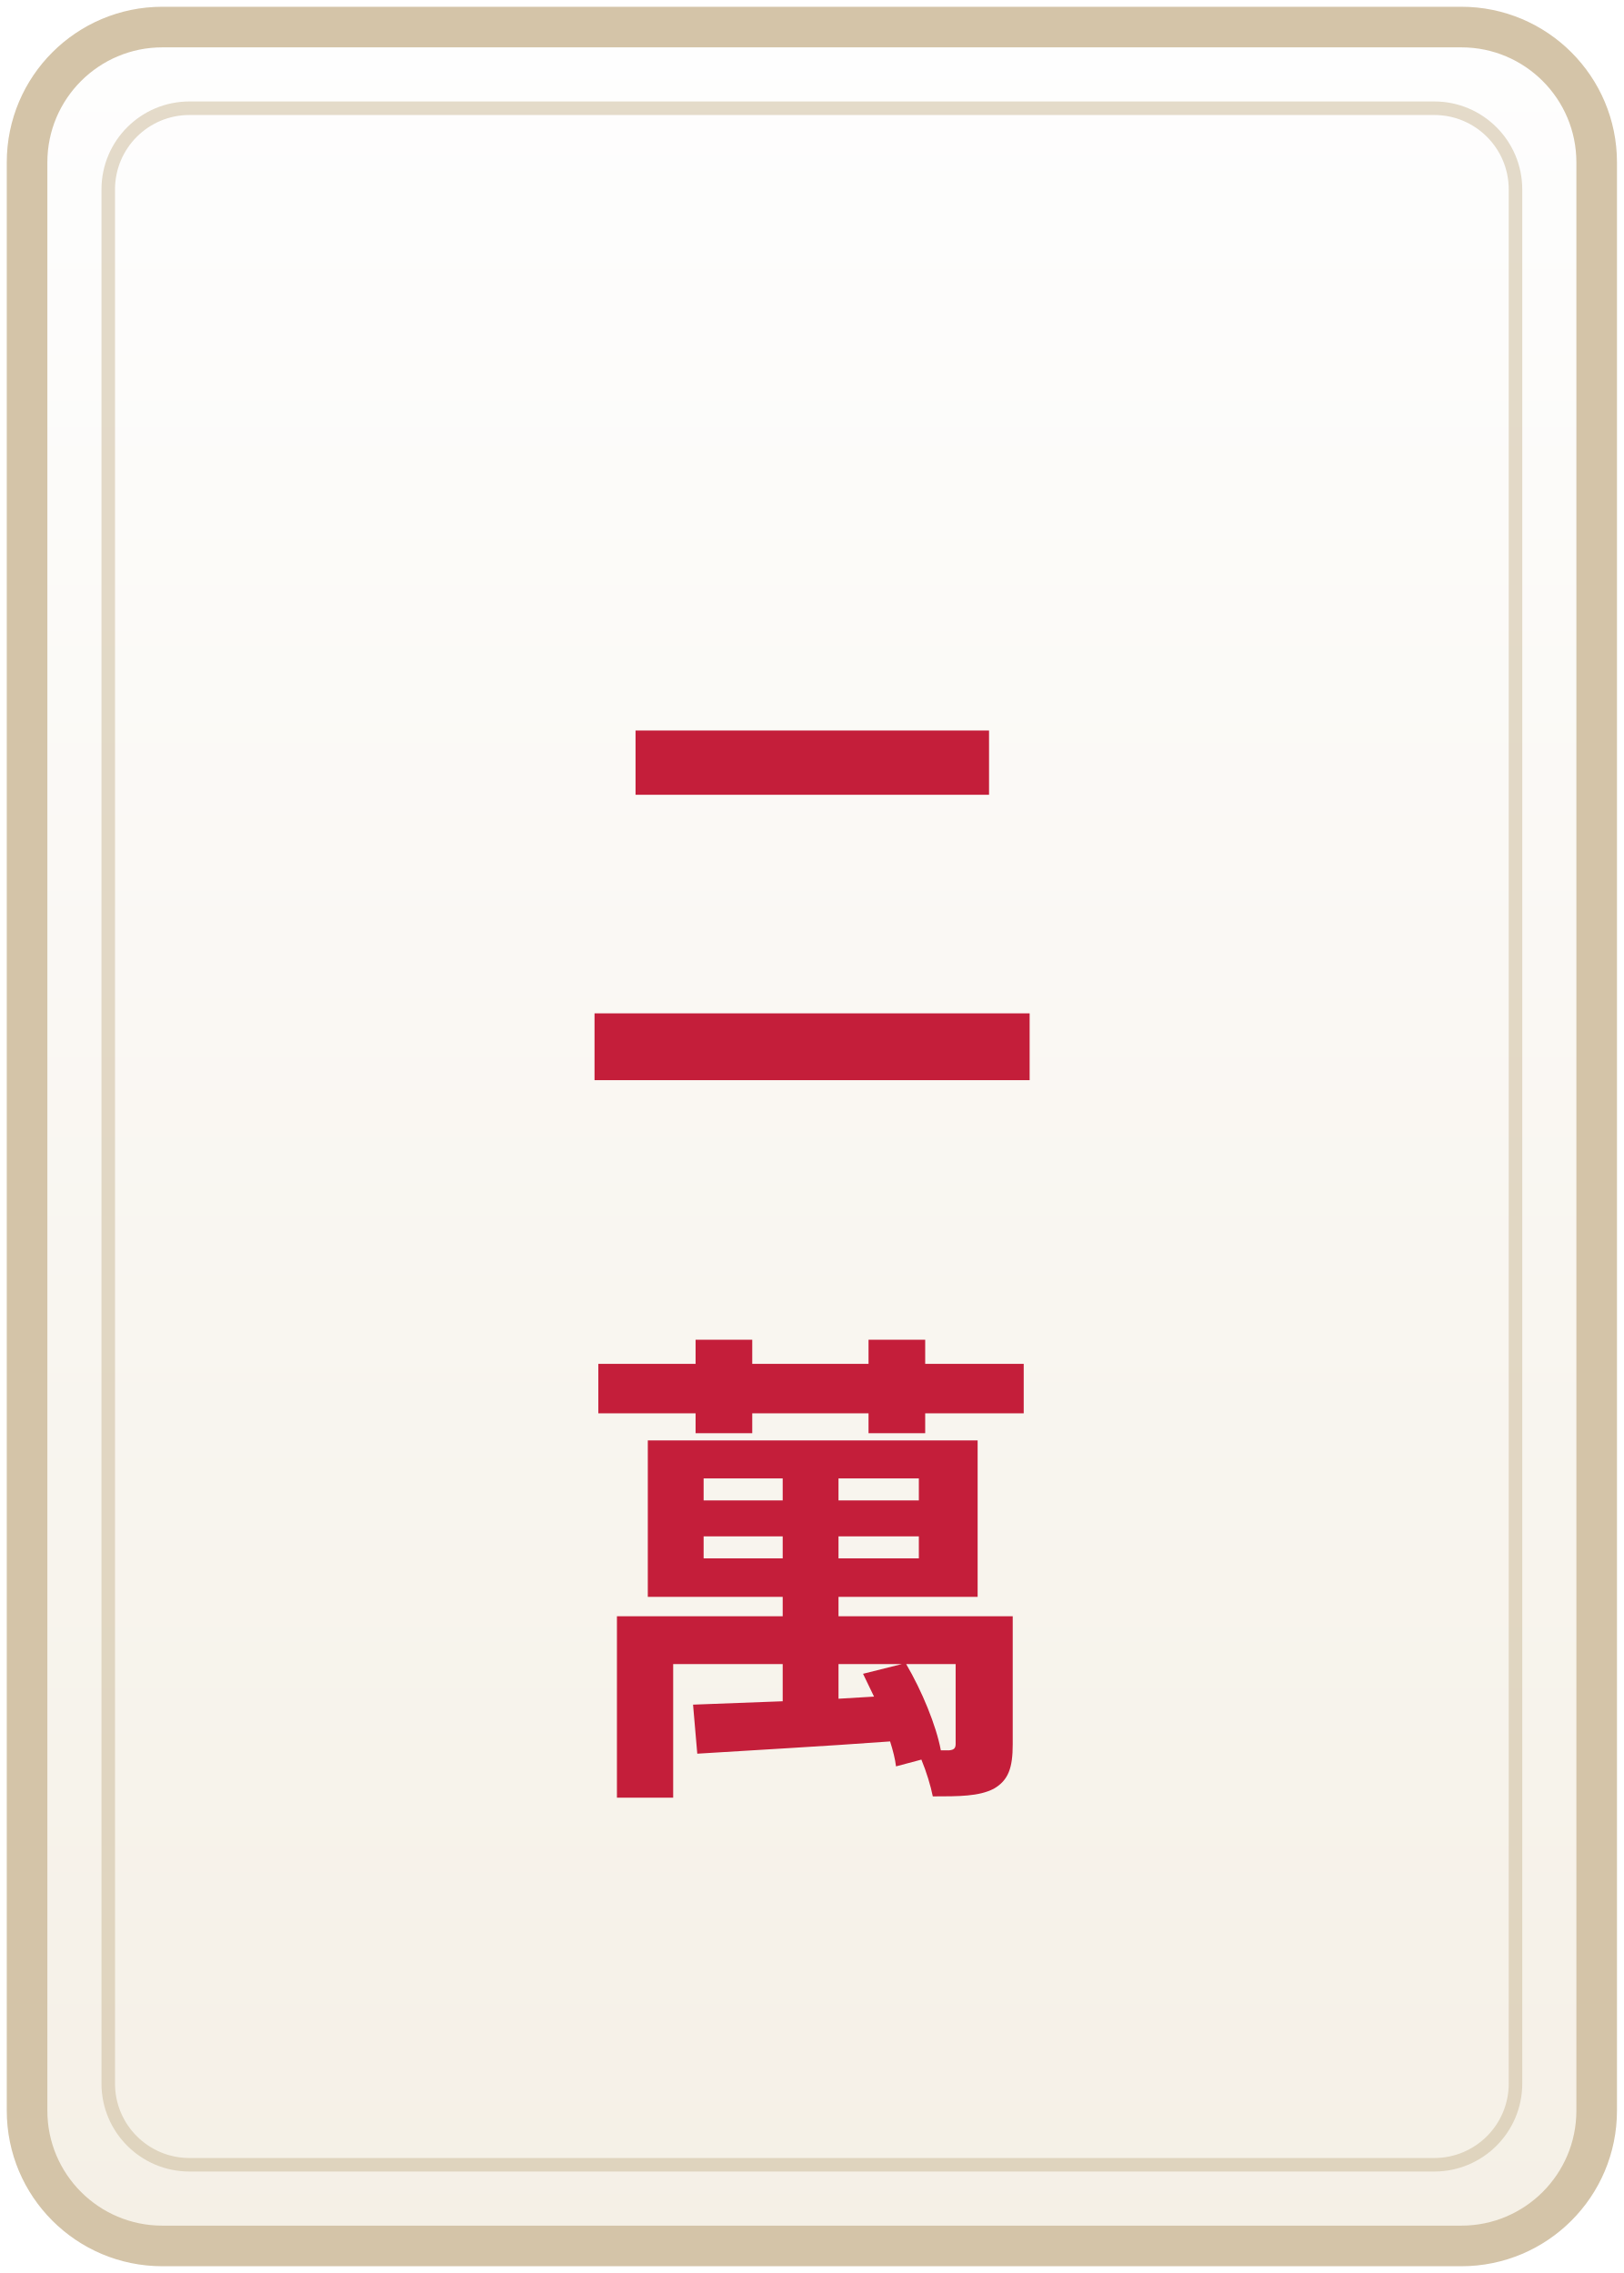
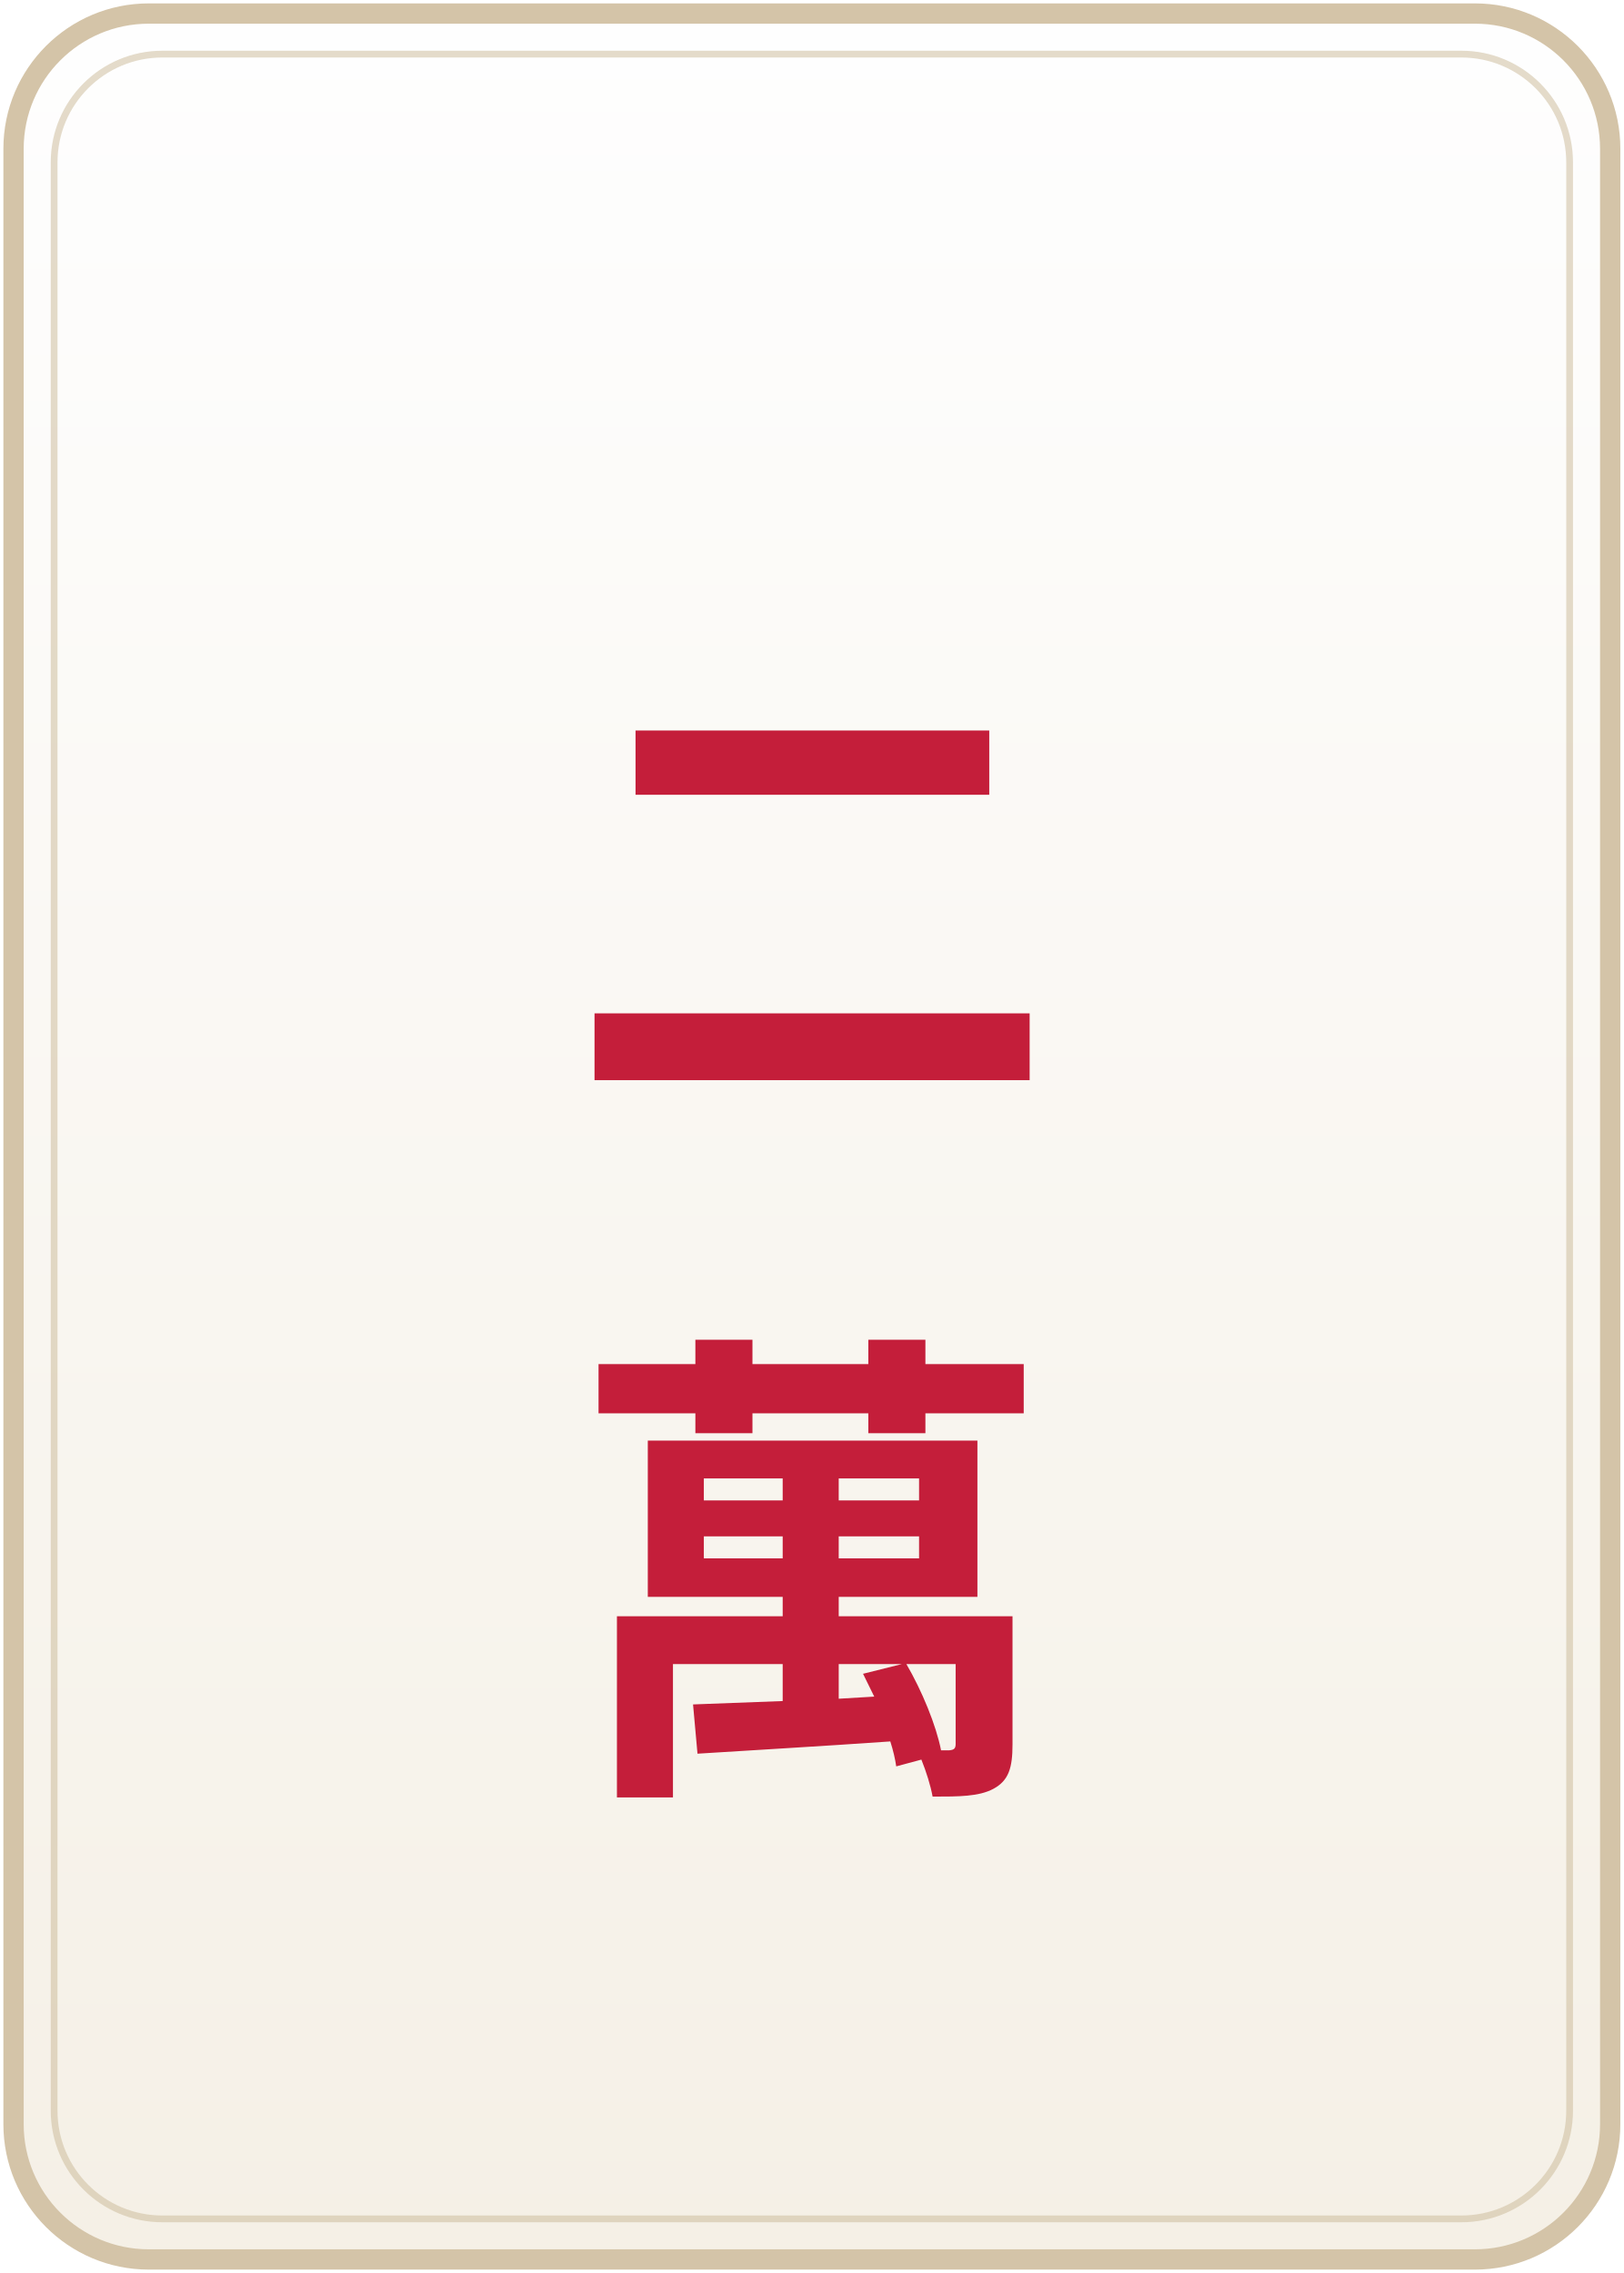
- <svg xmlns="http://www.w3.org/2000/svg" width="60" height="84" viewBox="0 0 60 84">
+ <svg xmlns="http://www.w3.org/2000/svg" width="120" height="168" viewBox="0 0 120 168">
  <defs>
    <linearGradient id="tileBg" x1="0%" y1="0%" x2="0%" y2="100%">
      <stop offset="0%" style="stop-color:#fefefe;stop-opacity:1" />
      <stop offset="100%" style="stop-color:#f5f0e6;stop-opacity:1" />
    </linearGradient>
  </defs>
-   <rect x="1" y="1" width="58" height="82" rx="5" fill="url(#tileBg)" stroke="#d4c4a8" stroke-width="1.5" />
-   <rect x="4" y="4" width="52" height="76" rx="3" fill="none" stroke="#c9b896" stroke-width="0.5" opacity="0.5" />
-   <g transform="translate(30, 42)">
-     <text x="0" y="-5" font-size="18" font-weight="bold" fill="#c41e3a" text-anchor="middle" writing-mode="tb" font-family="Microsoft JhengHei, Arial, sans-serif">二</text>
-     <text x="0" y="20" font-size="18" font-weight="bold" fill="#c41e3a" text-anchor="middle" writing-mode="tb" font-family="Microsoft JhengHei, Arial, sans-serif">萬</text>
+   <rect x="1" y="1" width="118" height="166" rx="10" fill="url(#tileBg)" stroke="#d4c4a8" stroke-width="1.5" />
+   <rect x="4" y="4" width="112" height="160" rx="8" fill="none" stroke="#c9b896" stroke-width="0.5" opacity="0.5" />
+   <g transform="translate(60, 84)">
+     <text x="0" y="-10" font-size="36" font-weight="bold" fill="#c41e3a" text-anchor="middle" writing-mode="tb" font-family="Microsoft JhengHei, Arial, sans-serif">二</text>
+     <text x="0" y="40" font-size="36" font-weight="bold" fill="#c41e3a" text-anchor="middle" writing-mode="tb" font-family="Microsoft JhengHei, Arial, sans-serif">萬</text>
  </g>
</svg>
